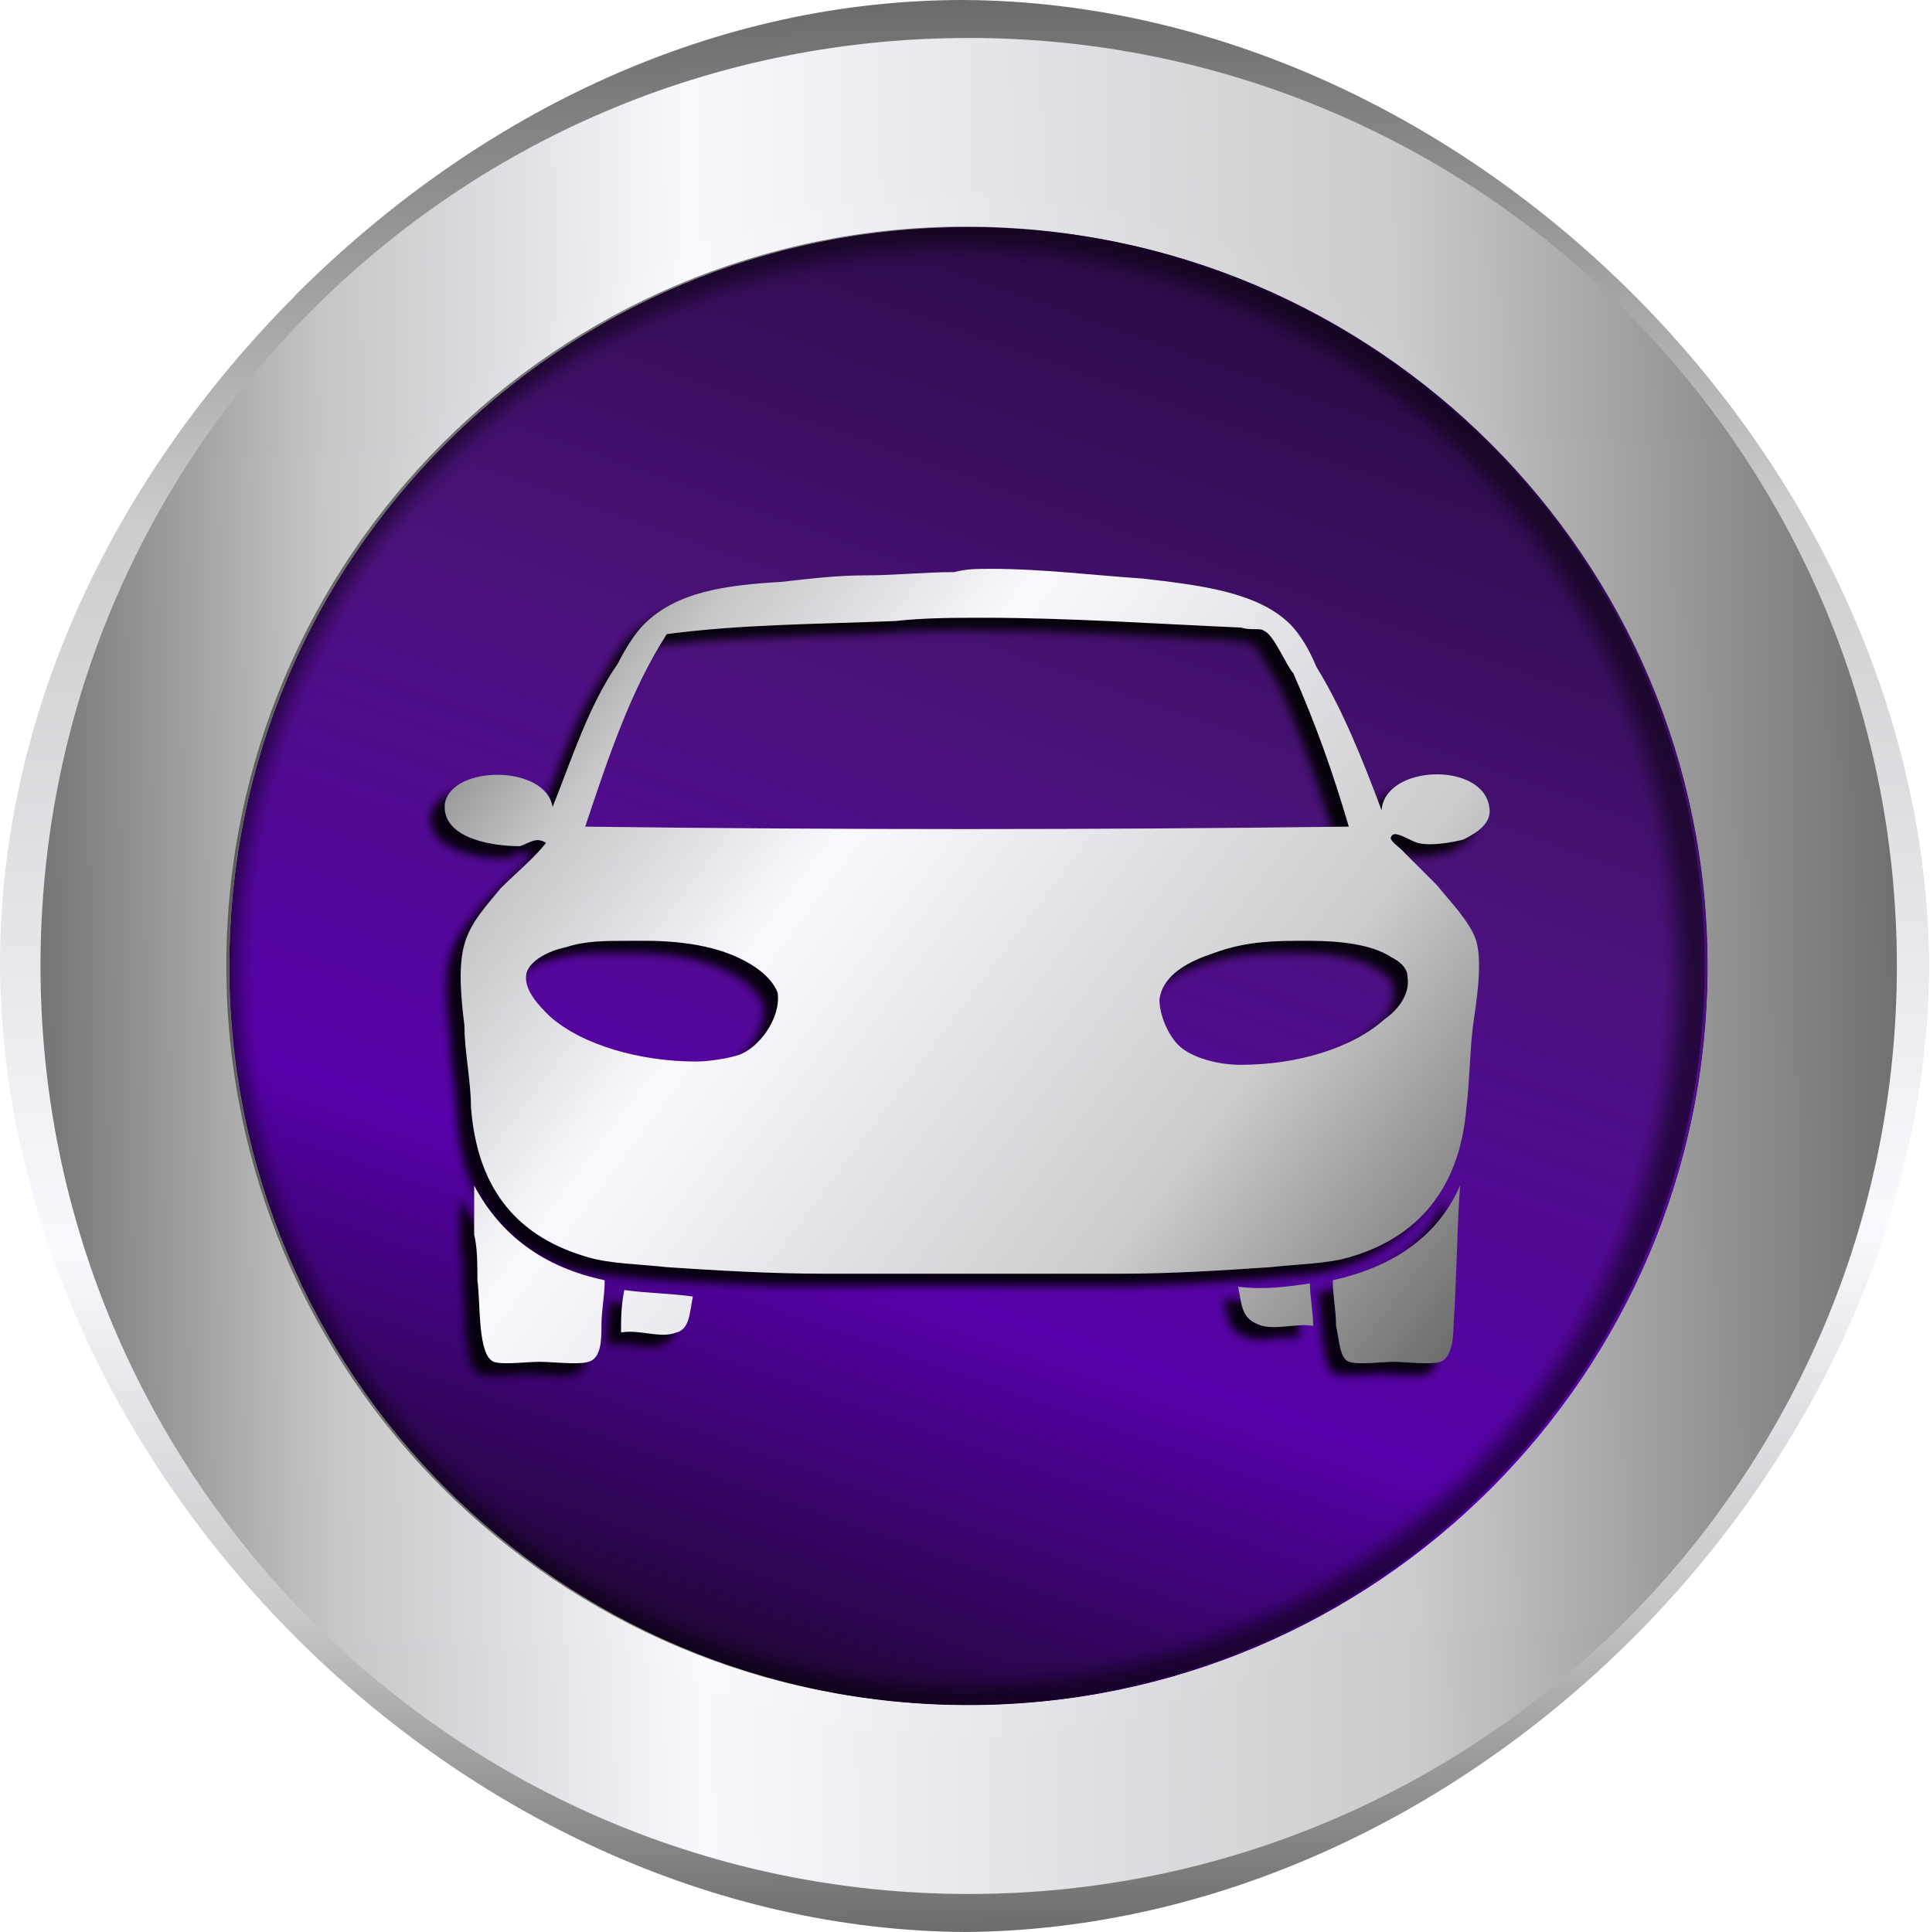
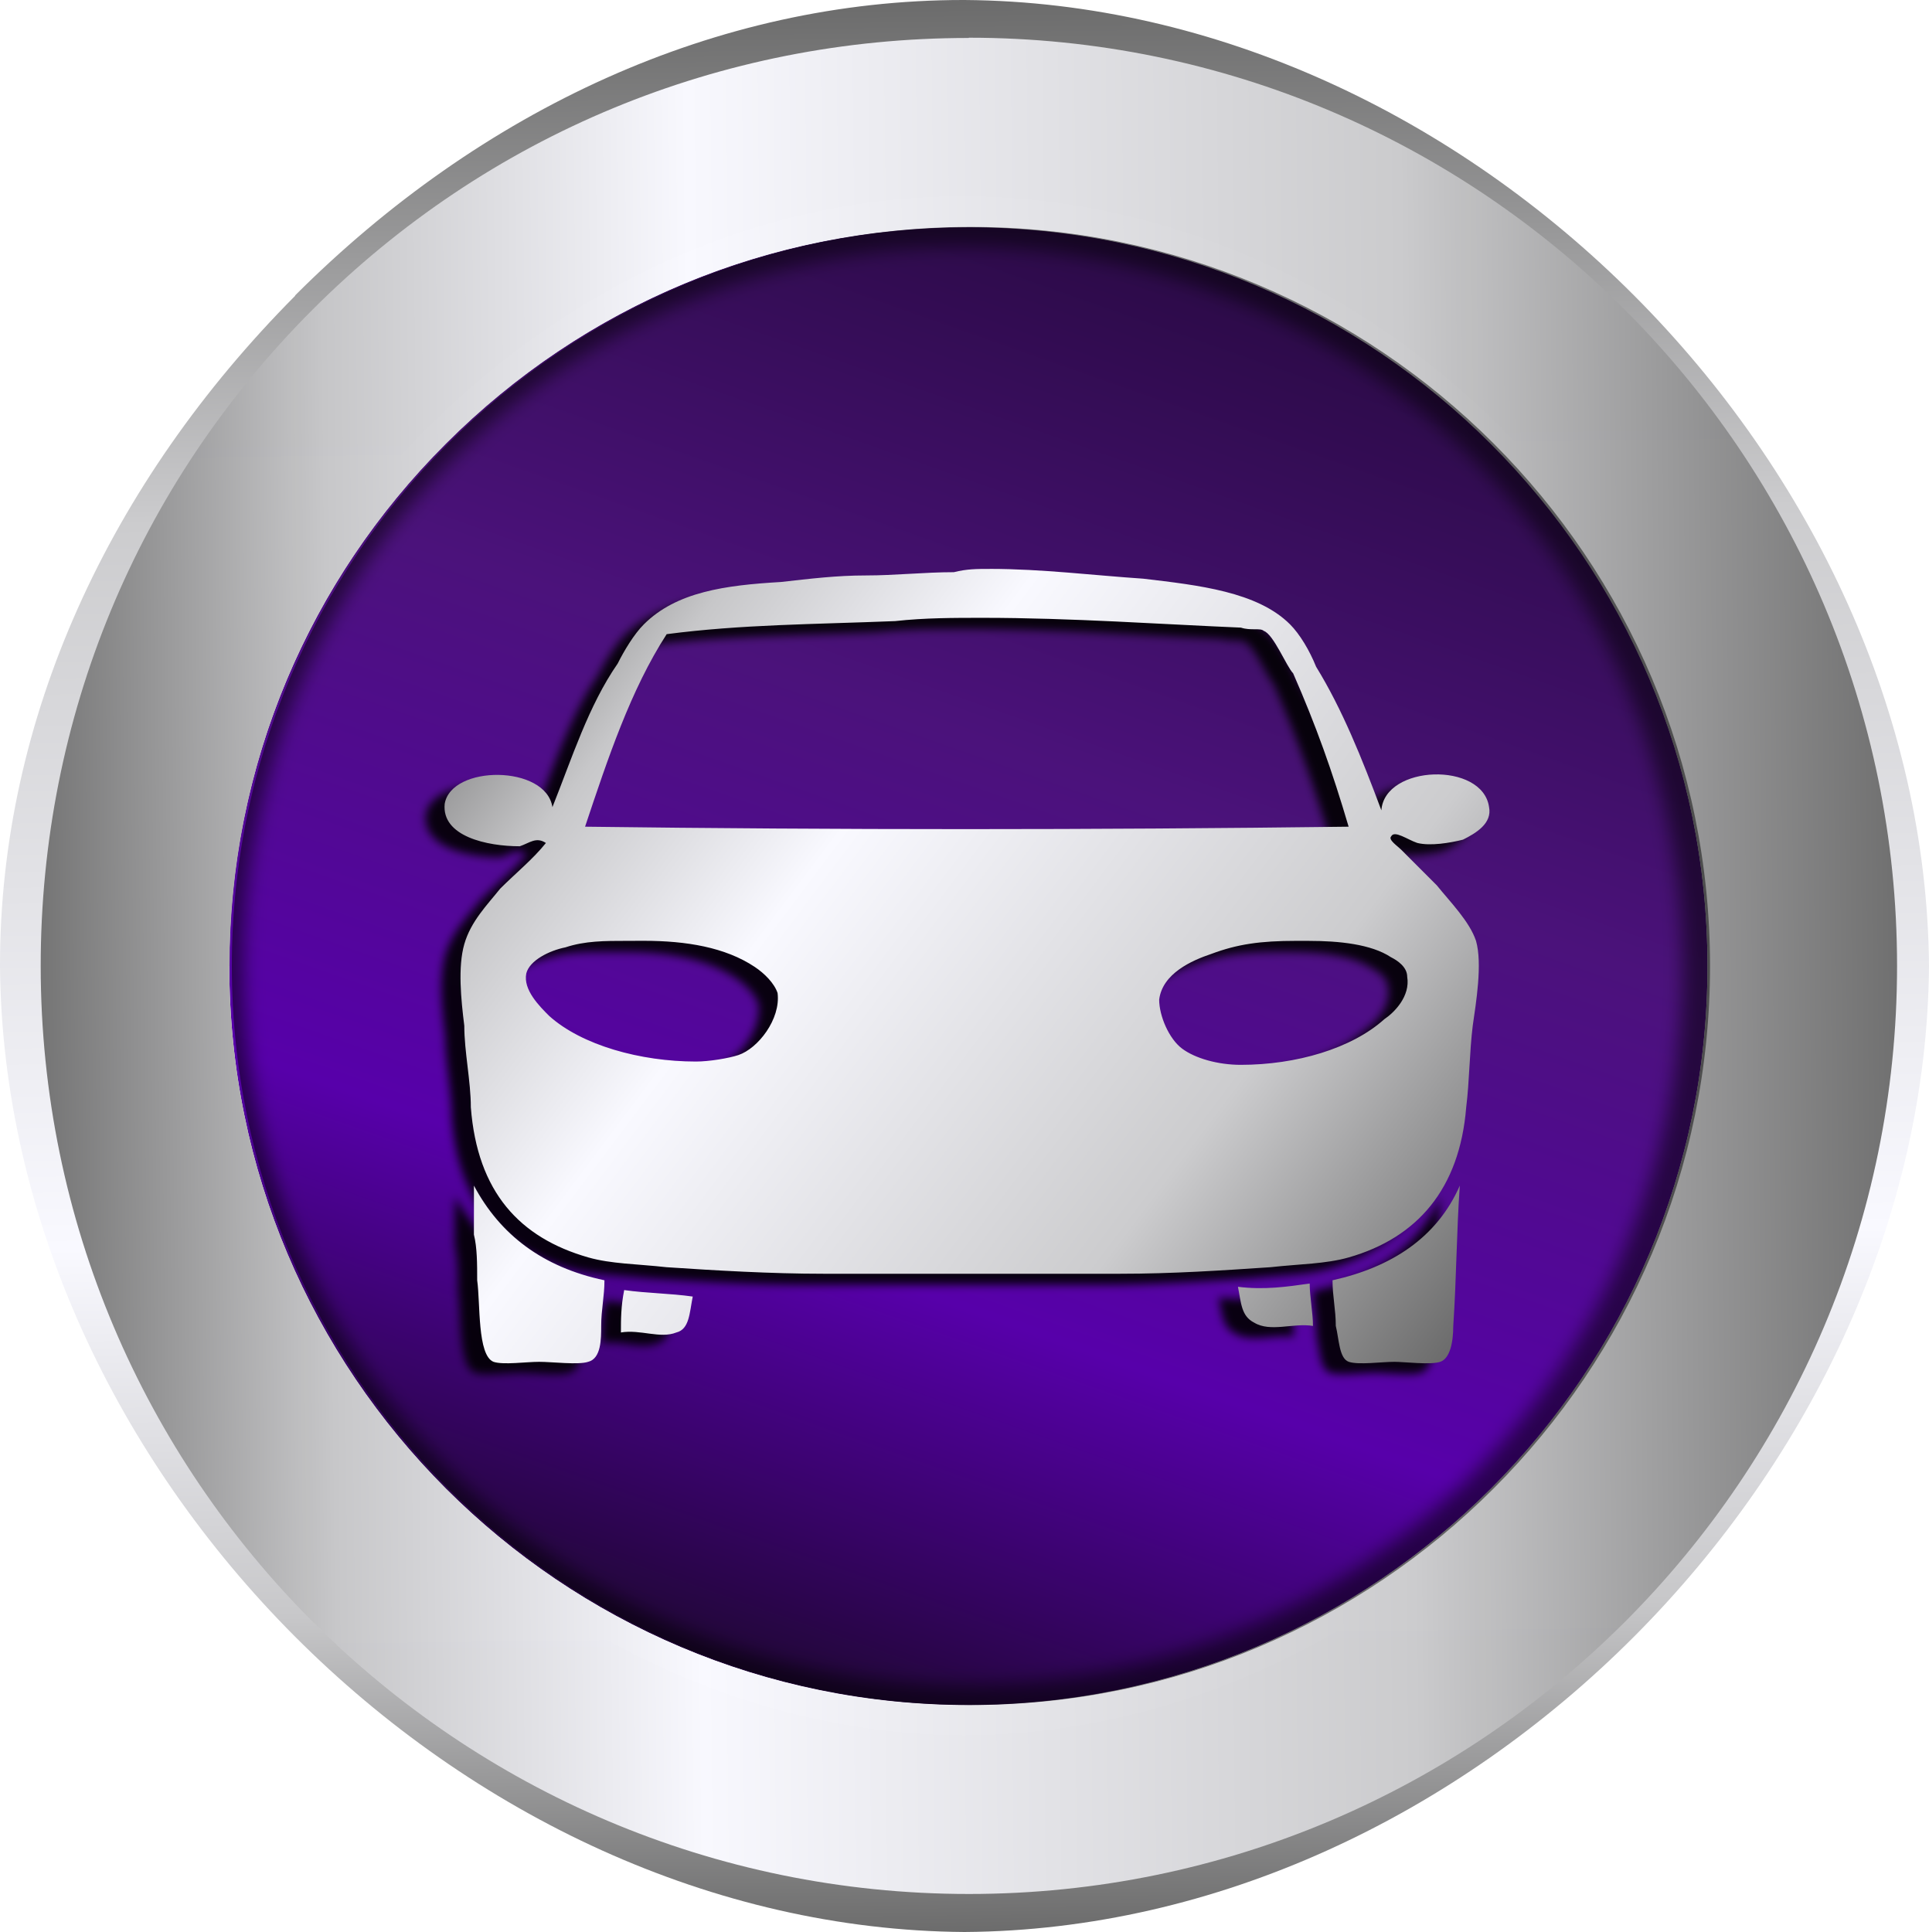
- <svg xmlns="http://www.w3.org/2000/svg" xmlns:xlink="http://www.w3.org/1999/xlink" version="1.1" viewBox="0 0 100.013 100.17" id="svg51" width="100.013" height="100.17">
-   <defs id="defs36">
+ <svg xmlns="http://www.w3.org/2000/svg" xmlns:xlink="http://www.w3.org/1999/xlink" version="1.1" viewBox="0 0 74.88 75">
+   <defs>
    <linearGradient id="linearGradientSlvr" x1="-1869" x2="-1869" y1="794.4" y2="828" gradientTransform="matrix(1.301,0,0,1.301,1365,-35.3)" gradientUnits="userSpaceOnUse">
-       <stop style="stop-color:#696969" offset="0" id="stop2" />
-       <stop style="stop-color:#c7c7c9" offset=".17" id="stop4" />
-       <stop style="stop-color:#f9f9ff" offset=".36" id="stop6" />
-       <stop style="stop-color:#ccccce" offset=".73" id="stop8" />
-       <stop style="stop-color:#696969" offset="1" id="stop10" />
+       <stop style="stop-color:#696969" offset="0" />
+       <stop style="stop-color:#c7c7c9" offset=".17" />
+       <stop style="stop-color:#f9f9ff" offset=".36" />
+       <stop style="stop-color:#ccccce" offset=".73" />
+       <stop style="stop-color:#696969" offset="1" />
    </linearGradient>
-     <linearGradient id="linearGradient7728" x1="-1405" x2="-1405" y1="704.4" y2="781.4" gradientTransform="scale(0.7835,1.276)" gradientUnits="userSpaceOnUse">
-       <stop style="stop-color:#1c072d" offset="0" id="stop13" />
-       <stop style="stop-color:#5700aa" offset=".29" id="stop15" />
-       <stop style="stop-color:#4b127b" offset=".64" id="stop17" />
-       <stop style="stop-color:#290a43" offset="1" id="stop19" />
+     <linearGradient id="linearGradient7728" x1="-1405" x2="-1405" y1="704.4" y2="781.4" gradientTransform="scale(.7835 1.276)" gradientUnits="userSpaceOnUse">
+       <stop style="stop-color:#1c072d" offset="0" />
+       <stop style="stop-color:#5700aa" offset=".29" />
+       <stop style="stop-color:#4b127b" offset=".64" />
+       <stop style="stop-color:#290a43" offset="1" />
    </linearGradient>
-     <linearGradient id="linearGradient19443-2-3" x2="1.006" gradientTransform="matrix(43.96875,-62.79,62.79,43.96875,28.16367,81.48)" gradientUnits="userSpaceOnUse" xlink:href="#linearGradient7728" y2="-0.136" x1="0" y1="0.155" />
-     <linearGradient id="linearGradient19281-1-0" x2="0.921" gradientTransform="matrix(56.49,-80.6925,80.6925,56.49,21.86367,90.43125)" gradientUnits="userSpaceOnUse" xlink:href="#linearGradientSlvr" y2="-0.296" x1="0.079" y1="0.293" />
-     <linearGradient id="linearGradient19279-7-1" x2="0.934" gradientTransform="matrix(80.6925,-52.395,52.395,80.6925,9.788669,76.2825)" gradientUnits="userSpaceOnUse" xlink:href="#linearGradientSlvr" x1="0.054" y1="-0.273" y2="0.288" />
-     <linearGradient id="linearGradient12686" x1="391.623" x2="411.596" y1="72.187" y2="87.214" gradientUnits="userSpaceOnUse" xlink:href="#linearGradientSlvr" gradientTransform="matrix(2.625,0,0,2.625,-1004.249,-158.9175)" />
+     <linearGradient id="linearGradient19443-2-3" x1="0" x2="1.006" y1=".155" y2="-.136" gradientTransform="matrix(32.92 -47.01 47.01 32.92 21.09 61.01)" gradientUnits="userSpaceOnUse" xlink:href="#linearGradient7728" />
+     <linearGradient id="linearGradient19281-1-0" x1=".079" x2=".921" y1=".293" y2="-.296" gradientTransform="matrix(42.3 -60.42 60.42 42.3 16.37 67.71)" gradientUnits="userSpaceOnUse" xlink:href="#linearGradientSlvr" />
+     <linearGradient id="linearGradient19279-7-1" x1=".054" x2=".934" y1="-.273" y2=".288" gradientTransform="matrix(60.42 -39.23 39.23 60.42 7.329 57.11)" gradientUnits="userSpaceOnUse" xlink:href="#linearGradientSlvr" />
+     <linearGradient id="linearGradient12686" x1="391.6" x2="411.6" y1="72.19" y2="87.21" gradientTransform="matrix(1.965 0 0 1.965 -751.9 -119)" gradientUnits="userSpaceOnUse" xlink:href="#linearGradientSlvr" />
    <clipPath id="clipPath12714">
-       <path d="m 1266,524.2 c 0,15.85 12.85,28.69 28.69,28.69 15.85,0 28.69,-12.85 28.69,-28.69 0,-15.85 -12.85,-28.69 -28.69,-28.69 -15.85,0 -28.69,12.85 -28.69,28.69" style="fill:url(#linearGradient12718);stroke-width:1.012" id="path26" />
+       <path d="m1266 524.2c0 15.85 12.85 28.69 28.69 28.69 15.85 0 28.69-12.85 28.69-28.69 0-15.85-12.85-28.69-28.69-28.69-15.85 0-28.69 12.85-28.69 28.69" style="fill:url(#linearGradient12718);stroke-width:1.012" />
    </clipPath>
    <linearGradient id="linearGradient12718" x2="1" gradientTransform="matrix(32.92,-47.01,47.01,32.92,1278,547.7)" gradientUnits="userSpaceOnUse" xlink:href="#linearGradient7728" />
-     <filter id="filter12720" x="-0.011" y="-0.013" width="1.023" height="1.025" style="color-interpolation-filters:sRGB">
-       <feGaussianBlur stdDeviation="0.344" id="feGaussianBlur30" />
+     <filter id="filter12720" x="-.011" y="-.013" width="1.023" height="1.025" style="color-interpolation-filters:sRGB">
+       <feGaussianBlur stdDeviation="0.344" />
    </filter>
-     <filter id="filter12803" x="-0.011" y="-0.014" width="1.021" height="1.028" style="color-interpolation-filters:sRGB">
-       <feGaussianBlur stdDeviation="0.091" id="feGaussianBlur33" />
+     <filter id="filter12803" x="-.011" y="-.014" width="1.021" height="1.028" style="color-interpolation-filters:sRGB">
+       <feGaussianBlur stdDeviation="0.091" />
    </filter>
  </defs>
-   <path id="path38" style="fill:url(#linearGradient19443-2-3);stroke-width:1.351" d="m 11.889,50.085 c 0,21.163 17.154,38.325 38.325,38.325 21.163,0 38.325,-17.157 38.325,-38.325 0,-21.165 -17.157,-38.325 -38.325,-38.325 -21.163,0 -38.325,17.154 -38.325,38.325" />
-   <path id="path40" style="opacity:0.894;fill:#000000;stroke-width:0.645;filter:url(#filter12803)" d="m 394.624,86.258 c 0.451,0.064 0.903,0.064 1.354,0.128 -0.065,0.323 -0.065,0.645 -0.323,0.709 -0.322,0.129 -0.709,-0.065 -1.096,0 0,-0.258 0,-0.516 0.065,-0.838 z m 13.54,-0.129 c 0,0.257 0.065,0.58 0.065,0.838 -0.386,-0.065 -0.838,0.129 -1.16,-0.065 -0.257,-0.129 -0.257,-0.387 -0.322,-0.709 0.515,0.065 0.967,0 1.418,-0.065 z m 2.965,-1.934 c -0.065,0.903 -0.065,1.805 -0.129,2.772 0,0.322 -0.065,0.644 -0.258,0.709 -0.194,0.065 -0.709,0 -0.902,0 -0.258,0 -0.709,0.065 -0.902,0 -0.194,-0.065 -0.194,-0.451 -0.258,-0.709 0,-0.323 -0.065,-0.58 -0.065,-0.902 1.16,-0.258 2.062,-0.838 2.514,-1.87 z m -19.47,0 c 0.515,0.967 1.354,1.612 2.578,1.87 0,0.322 -0.065,0.58 -0.065,0.902 0,0.258 0,0.644 -0.258,0.709 -0.194,0.065 -0.709,0 -0.967,0 -0.258,0 -0.709,0.065 -0.902,0 -0.323,-0.129 -0.258,-1.16 -0.323,-1.611 0,-0.323 0,-0.645 -0.065,-0.902 z m 16.24,-4.834 c -0.709,0 -1.16,0.065 -1.676,0.257 -0.386,0.129 -0.967,0.387 -1.031,0.903 0,0.322 0.194,0.773 0.451,0.967 0.257,0.194 0.709,0.322 1.16,0.322 1.096,0 2.191,-0.322 2.836,-0.902 0.194,-0.129 0.516,-0.451 0.451,-0.838 0,-0.194 -0.194,-0.323 -0.323,-0.387 -0.387,-0.257 -1.031,-0.322 -1.612,-0.322 z m -13.21,0 c -0.451,0 -0.838,0 -1.225,0.128 -0.322,0.065 -0.709,0.258 -0.773,0.516 -0.065,0.323 0.258,0.644 0.451,0.838 0.644,0.58 1.804,0.902 2.9,0.902 0.258,0 0.645,-0.064 0.838,-0.128 0.387,-0.129 0.838,-0.709 0.774,-1.225 -0.065,-0.194 -0.258,-0.387 -0.451,-0.516 -0.58,-0.387 -1.354,-0.515 -2.191,-0.515 z m 7.026,-6.381 c -0.58,0 -1.16,0 -1.74,0.065 -1.612,0.065 -3.03,0.065 -4.512,0.258 -0.709,1.096 -1.16,2.449 -1.612,3.803 4.963,0.064 10.06,0.064 15.08,0 -0.323,-1.096 -0.645,-1.999 -1.096,-3.03 -0.129,-0.129 -0.387,-0.773 -0.58,-0.838 -0.065,-0.065 -0.258,0 -0.451,-0.065 -1.547,-0.065 -3.352,-0.194 -5.092,-0.194 z m 0.129,-0.967 c 1.031,0 2.062,0.129 3.029,0.194 1.096,0.129 2.256,0.258 2.901,0.902 0.194,0.194 0.386,0.516 0.515,0.838 0.516,0.838 0.903,1.805 1.289,2.836 0.065,-0.902 1.999,-0.967 2.127,-0.065 0.065,0.323 -0.257,0.515 -0.515,0.644 -0.258,0.065 -0.645,0.129 -0.902,0.065 -0.194,-0.065 -0.451,-0.258 -0.516,-0.129 -0.065,0.065 0.129,0.194 0.194,0.258 0.258,0.258 0.451,0.451 0.709,0.709 0.258,0.322 0.645,0.709 0.774,1.096 0.129,0.451 0,1.225 -0.065,1.676 -0.065,0.516 -0.065,1.096 -0.129,1.612 -0.129,1.611 -0.967,2.578 -2.32,2.965 -0.451,0.129 -0.967,0.129 -1.547,0.194 -0.967,0.065 -1.934,0.129 -2.965,0.129 h -5.866 c -1.031,0 -2.127,-0.065 -3.094,-0.129 -0.58,-0.065 -1.096,-0.065 -1.547,-0.194 -1.354,-0.387 -2.191,-1.289 -2.32,-2.965 0,-0.516 -0.129,-1.096 -0.129,-1.612 -0.065,-0.515 -0.129,-1.16 0,-1.611 0.129,-0.451 0.451,-0.774 0.709,-1.096 0.323,-0.322 0.645,-0.58 0.903,-0.902 -0.194,-0.129 -0.323,0 -0.516,0.065 -0.644,0 -1.547,-0.194 -1.483,-0.838 0.129,-0.773 1.999,-0.773 2.128,0.065 0.386,-0.967 0.709,-1.998 1.289,-2.836 0.129,-0.257 0.323,-0.58 0.516,-0.773 0.644,-0.644 1.612,-0.773 2.707,-0.838 0.58,-0.065 1.096,-0.129 1.676,-0.129 0.58,0 1.16,-0.065 1.741,-0.065 0.257,-0.065 0.451,-0.065 0.709,-0.065 z" transform="matrix(2.625,0,0,2.625,-1004.249,-158.9175)" />
-   <path id="path42" style="fill:url(#linearGradient12686);fill-opacity:1;stroke-width:1.693" d="m 32.364,66.885 c 1.185,0.168 2.37,0.168 3.554,0.337 -0.169,0.847 -0.169,1.693 -0.847,1.862 -0.845,0.339 -1.861,-0.169 -2.877,0 0,-0.677 0,-1.354 0.169,-2.199 z m 35.542,-0.339 c 0,0.675 0.169,1.522 0.169,2.199 -1.014,-0.169 -2.199,0.339 -3.045,-0.169 -0.675,-0.339 -0.675,-1.016 -0.845,-1.861 1.353,0.169 2.538,0 3.722,-0.169 z m 7.783,-5.077 c -0.169,2.37 -0.169,4.738 -0.339,7.277 0,0.846 -0.169,1.691 -0.677,1.861 -0.508,0.169 -1.861,0 -2.368,0 -0.677,0 -1.861,0.169 -2.368,0 -0.508,-0.169 -0.508,-1.183 -0.677,-1.861 0,-0.847 -0.169,-1.524 -0.169,-2.368 3.045,-0.677 5.413,-2.201 6.599,-4.909 z m -51.109,0 c 1.353,2.539 3.554,4.231 6.767,4.909 0,0.845 -0.169,1.522 -0.169,2.368 0,0.677 0,1.691 -0.677,1.861 -0.508,0.169 -1.861,0 -2.538,0 -0.677,0 -1.862,0.169 -2.368,0 -0.847,-0.339 -0.677,-3.045 -0.847,-4.229 0,-0.847 0,-1.693 -0.169,-2.368 z m 42.63,-12.689 c -1.862,0 -3.045,0.169 -4.399,0.675 -1.014,0.339 -2.538,1.016 -2.706,2.37 0,0.845 0.508,2.03 1.185,2.538 0.675,0.508 1.861,0.845 3.045,0.845 2.877,0 5.751,-0.845 7.444,-2.368 0.508,-0.339 1.354,-1.183 1.185,-2.199 0,-0.508 -0.508,-0.847 -0.847,-1.016 -1.016,-0.675 -2.706,-0.845 -4.231,-0.845 z m -34.676,0 c -1.183,0 -2.199,0 -3.216,0.337 -0.845,0.169 -1.861,0.677 -2.03,1.354 -0.169,0.847 0.677,1.691 1.185,2.199 1.691,1.524 4.736,2.368 7.612,2.368 0.677,0 1.693,-0.168 2.199,-0.337 1.016,-0.339 2.201,-1.862 2.031,-3.216 -0.169,-0.508 -0.677,-1.016 -1.185,-1.354 -1.522,-1.016 -3.554,-1.353 -5.751,-1.353 z M 50.978,32.03 c -1.522,0 -3.045,0 -4.567,0.169 -4.231,0.169 -7.954,0.169 -11.844,0.677 -1.862,2.877 -3.045,6.429 -4.231,9.983 13.028,0.168 26.407,0.168 39.585,0 -0.847,-2.877 -1.693,-5.247 -2.877,-7.954 -0.339,-0.339 -1.016,-2.03 -1.524,-2.199 -0.169,-0.169 -0.677,0 -1.183,-0.169 -4.061,-0.169 -8.799,-0.508 -13.367,-0.508 z m 0.339,-2.538 c 2.706,0 5.413,0.339 7.951,0.508 2.877,0.339 5.922,0.677 7.615,2.368 0.508,0.508 1.014,1.354 1.353,2.199 1.354,2.201 2.37,4.738 3.384,7.444 0.169,-2.368 5.247,-2.538 5.583,-0.169 0.169,0.847 -0.675,1.353 -1.353,1.691 -0.677,0.169 -1.693,0.339 -2.368,0.169 -0.508,-0.169 -1.185,-0.677 -1.354,-0.339 -0.169,0.169 0.339,0.508 0.508,0.677 0.677,0.677 1.185,1.185 1.861,1.862 0.677,0.845 1.693,1.861 2.031,2.877 0.339,1.183 0,3.216 -0.169,4.399 -0.169,1.354 -0.169,2.877 -0.339,4.231 -0.339,4.229 -2.538,6.767 -6.09,7.783 -1.185,0.339 -2.538,0.339 -4.061,0.508 -2.538,0.169 -5.077,0.339 -7.783,0.339 h -15.398 c -2.706,0 -5.583,-0.169 -8.122,-0.339 -1.524,-0.169 -2.877,-0.169 -4.061,-0.508 -3.554,-1.016 -5.751,-3.384 -6.09,-7.783 0,-1.354 -0.339,-2.877 -0.339,-4.231 -0.169,-1.353 -0.339,-3.045 0,-4.229 0.339,-1.185 1.185,-2.031 1.861,-2.877 0.847,-0.845 1.693,-1.522 2.37,-2.368 -0.508,-0.339 -0.847,0 -1.354,0.169 -1.691,0 -4.061,-0.508 -3.893,-2.199 0.339,-2.03 5.247,-2.03 5.586,0.169 1.014,-2.538 1.861,-5.245 3.384,-7.444 0.339,-0.675 0.847,-1.522 1.354,-2.03 1.691,-1.691 4.231,-2.03 7.106,-2.199 1.522,-0.169 2.877,-0.339 4.399,-0.339 1.524,0 3.045,-0.169 4.57,-0.169 0.675,-0.169 1.183,-0.169 1.861,-0.169 z" />
-   <path id="path44" style="display:inline;fill:url(#linearGradient19281-1-0);fill-opacity:1;stroke:none;stroke-width:2.625" d="M 15.301,15.33 C 5.673,25.019 -0.018,37.262 4.4360834e-5,50.085 0.211,76.196 23.89,99.986 50.006,100.17 76.122,99.998 99.803,76.198 100.013,50.085 99.802,23.974 76.12,0.184 50.006,0 h -0.061 c -12.807,0 -25.003,5.681 -34.65,15.322 m -5.127,34.755 c 0,-10.379 4.381,-20.223 11.999,-27.878 7.628,-7.633 17.462,-12.028 27.825,-12.02 21.228,0.096 39.716,18.659 39.821,39.9 -0.107,21.234 -18.603,39.795 -39.821,39.9 -21.226,-0.096 -39.716,-18.656 -39.821,-39.9" />
-   <path id="path46" style="display:inline;opacity:0.99;fill:url(#linearGradient19279-7-1);stroke-width:2.625" d="m 50.214,1.969 c -12.852,0 -24.935,5.006 -34.02,14.094 -9.088,9.088 -14.094,21.171 -14.094,34.02 0,26.539 21.585,48.116 48.116,48.116 26.539,0 48.116,-21.585 48.116,-48.116 0,-26.539 -21.585,-48.116 -48.116,-48.116 z m -38.325,48.116 c 0,-10.235 3.985,-19.855 11.222,-27.09 7.237,-7.237 16.858,-11.222 27.09,-11.222 21.129,0 38.325,17.189 38.325,38.325 0,21.126 -17.189,38.325 -38.325,38.325 -21.126,0 -38.325,-17.189 -38.325,-38.325" />
-   <path transform="matrix(1.3356,0,0,1.3356,-1679.136,-650.055)" id="path48" clip-path="url(#clipPath12714)" d="m 1258,490.645 a 0.755,0.755 0 0 0 -0.756,0.756 v 64.939 A 0.755,0.755 0 0 0 1258,557.096 h 72.461 a 0.755,0.755 0 0 0 0.754,-0.756 v -64.939 a 0.755,0.755 0 0 0 -0.754,-0.756 z m 0.756,1.51 h 70.949 v 63.432 h -70.949 z m 35.635,2.639 c -16.248,0 -29.445,13.187 -29.445,29.445 0,16.248 13.187,29.445 29.445,29.445 16.248,0 29.445,-13.187 29.445,-29.445 0,-16.248 -13.187,-29.445 -29.445,-29.445 z m 0,1.51 c 15.442,0 27.934,12.504 27.934,27.936 0,15.442 -12.502,27.936 -27.934,27.936 -15.442,0 -27.936,-12.504 -27.936,-27.936 0,-15.442 12.504,-27.936 27.936,-27.936 z" style="color:#000000;font-style:normal;font-variant:normal;font-weight:normal;font-stretch:normal;font-size:medium;line-height:normal;font-family:sans-serif;font-variant-ligatures:normal;font-variant-position:normal;font-variant-caps:normal;font-variant-numeric:normal;font-variant-alternates:normal;font-feature-settings:normal;text-indent:0;text-align:start;text-decoration:none;text-decoration-line:none;text-decoration-style:solid;text-decoration-color:#000000;letter-spacing:normal;word-spacing:normal;text-transform:none;writing-mode:lr-tb;direction:ltr;text-orientation:mixed;dominant-baseline:auto;baseline-shift:baseline;text-anchor:start;white-space:normal;shape-padding:0;clip-rule:nonzero;display:inline;overflow:visible;visibility:visible;opacity:0.521;isolation:auto;mix-blend-mode:normal;color-interpolation:sRGB;color-interpolation-filters:linearRGB;solid-color:#000000;solid-opacity:1;vector-effect:none;fill:#000000;fill-opacity:1;fill-rule:nonzero;stroke:none;stroke-width:1.51;stroke-linecap:round;stroke-linejoin:round;stroke-miterlimit:4;stroke-dasharray:none;stroke-dashoffset:0;stroke-opacity:1;filter:url(#filter12720);color-rendering:auto;image-rendering:auto;shape-rendering:auto;text-rendering:auto;enable-background:accumulate" />
+   <path d="m8.901 37.5c0 15.85 12.84 28.69 28.69 28.69 15.85 0 28.69-12.85 28.69-28.69 0-15.85-12.85-28.69-28.69-28.69-15.85 0-28.69 12.84-28.69 28.69" style="fill:url(#linearGradient19443-2-3);stroke-width:1.011" />
+   <path transform="matrix(1.965 0 0 1.965 -751.9 -119)" d="m394.6 86.26c0.451 0.064 0.903 0.064 1.354 0.128-0.065 0.323-0.065 0.645-0.323 0.709-0.322 0.129-0.709-0.065-1.096 0 0-0.258 0-0.516 0.065-0.838zm13.54-0.129c0 0.257 0.065 0.58 0.065 0.838-0.386-0.065-0.838 0.129-1.16-0.065-0.257-0.129-0.257-0.387-0.322-0.709 0.515 0.065 0.967 0 1.418-0.065zm2.965-1.934c-0.065 0.903-0.065 1.805-0.129 2.772 0 0.322-0.065 0.644-0.258 0.709s-0.709 0-0.902 0c-0.258 0-0.709 0.065-0.902 0-0.194-0.065-0.194-0.451-0.258-0.709 0-0.323-0.065-0.58-0.065-0.902 1.16-0.258 2.062-0.838 2.514-1.87zm-19.47 0c0.515 0.967 1.354 1.612 2.578 1.87 0 0.322-0.065 0.58-0.065 0.902 0 0.258 0 0.644-0.258 0.709-0.194 0.065-0.709 0-0.967 0s-0.709 0.065-0.902 0c-0.323-0.129-0.258-1.16-0.323-1.611 0-0.323 0-0.645-0.065-0.902zm16.24-4.834c-0.709 0-1.16 0.065-1.676 0.257-0.386 0.129-0.967 0.387-1.031 0.903 0 0.322 0.194 0.773 0.451 0.967 0.257 0.194 0.709 0.322 1.16 0.322 1.096 0 2.191-0.322 2.836-0.902 0.194-0.129 0.516-0.451 0.451-0.838 0-0.194-0.194-0.323-0.323-0.387-0.387-0.257-1.031-0.322-1.612-0.322zm-13.21 0c-0.451 0-0.838 0-1.225 0.128-0.322 0.065-0.709 0.258-0.773 0.516-0.065 0.323 0.258 0.644 0.451 0.838 0.644 0.58 1.804 0.902 2.9 0.902 0.258 0 0.645-0.064 0.838-0.128 0.387-0.129 0.838-0.709 0.774-1.225-0.065-0.194-0.258-0.387-0.451-0.516-0.58-0.387-1.354-0.515-2.191-0.515zm7.026-6.381c-0.58 0-1.16 0-1.74 0.065-1.612 0.065-3.03 0.065-4.512 0.258-0.709 1.096-1.16 2.449-1.612 3.803 4.963 0.064 10.06 0.064 15.08 0-0.323-1.096-0.645-1.999-1.096-3.03-0.129-0.129-0.387-0.773-0.58-0.838-0.065-0.065-0.258 0-0.451-0.065-1.547-0.065-3.352-0.194-5.092-0.194zm0.129-0.967c1.031 0 2.062 0.129 3.029 0.194 1.096 0.129 2.256 0.258 2.901 0.902 0.194 0.194 0.386 0.516 0.515 0.838 0.516 0.838 0.903 1.805 1.289 2.836 0.065-0.902 1.999-0.967 2.127-0.065 0.065 0.323-0.257 0.515-0.515 0.644-0.258 0.065-0.645 0.129-0.902 0.065-0.194-0.065-0.451-0.258-0.516-0.129-0.065 0.065 0.129 0.194 0.194 0.258 0.258 0.258 0.451 0.451 0.709 0.709 0.258 0.322 0.645 0.709 0.774 1.096 0.129 0.451 0 1.225-0.065 1.676-0.065 0.516-0.065 1.096-0.129 1.612-0.129 1.611-0.967 2.578-2.32 2.965-0.451 0.129-0.967 0.129-1.547 0.194-0.967 0.065-1.934 0.129-2.965 0.129h-5.866c-1.031 0-2.127-0.065-3.094-0.129-0.58-0.065-1.096-0.065-1.547-0.194-1.354-0.387-2.191-1.289-2.32-2.965 0-0.516-0.129-1.096-0.129-1.612-0.065-0.515-0.129-1.16 0-1.611 0.129-0.451 0.451-0.774 0.709-1.096 0.323-0.322 0.645-0.58 0.903-0.902-0.194-0.129-0.323 0-0.516 0.065-0.644 0-1.547-0.194-1.483-0.838 0.129-0.773 1.999-0.773 2.128 0.065 0.386-0.967 0.709-1.998 1.289-2.836 0.129-0.257 0.323-0.58 0.516-0.773 0.644-0.644 1.612-0.773 2.707-0.838 0.58-0.065 1.096-0.129 1.676-0.129 0.58 0 1.16-0.065 1.741-0.065 0.257-0.065 0.451-0.065 0.709-0.065z" style="fill:#000000;filter:url(#filter12803);opacity:.894;stroke-width:.645" />
+   <path d="m24.23 50.08c0.887 0.126 1.775 0.126 2.661 0.252-0.127 0.634-0.127 1.267-0.634 1.394-0.632 0.254-1.393-0.127-2.154 0 0-0.507 0-1.014 0.127-1.646zm26.61-0.254c0 0.506 0.127 1.14 0.127 1.647-0.759-0.127-1.647 0.254-2.28-0.127-0.506-0.254-0.506-0.76-0.632-1.393 1.013 0.127 1.9 0 2.787-0.127zm5.827-3.801c-0.127 1.775-0.127 3.548-0.254 5.448 0 0.634-0.127 1.266-0.507 1.393-0.38 0.127-1.393 0-1.773 0-0.507 0-1.393 0.127-1.773 0-0.38-0.127-0.38-0.886-0.507-1.393 0-0.634-0.127-1.141-0.127-1.773 2.28-0.507 4.053-1.648 4.941-3.675zm-38.27 0c1.013 1.901 2.661 3.168 5.067 3.675 0 0.632-0.127 1.14-0.127 1.773 0 0.507 0 1.266-0.507 1.393-0.38 0.127-1.393 0-1.9 0-0.507 0-1.394 0.127-1.773 0-0.634-0.254-0.507-2.28-0.634-3.166 0-0.634 0-1.267-0.127-1.773zm31.92-9.501c-1.394 0-2.28 0.127-3.294 0.506-0.759 0.254-1.9 0.76-2.026 1.775 0 0.632 0.38 1.52 0.887 1.9 0.506 0.38 1.393 0.632 2.28 0.632 2.154 0 4.306-0.632 5.574-1.773 0.38-0.254 1.014-0.886 0.887-1.646 0-0.38-0.38-0.634-0.634-0.761-0.761-0.506-2.026-0.632-3.168-0.632zm-25.96 0c-0.886 0-1.647 0-2.408 0.252-0.632 0.127-1.393 0.507-1.52 1.014-0.127 0.634 0.507 1.266 0.887 1.646 1.266 1.141 3.546 1.773 5.7 1.773 0.507 0 1.267-0.126 1.647-0.252 0.761-0.254 1.648-1.394 1.521-2.408-0.127-0.38-0.507-0.761-0.887-1.014-1.14-0.761-2.661-1.013-4.306-1.013zm13.81-12.54c-1.14 0-2.28 0-3.42 0.127-3.168 0.127-5.955 0.127-8.868 0.507-1.394 2.154-2.28 4.813-3.168 7.474 9.754 0.126 19.77 0.126 29.64 0-0.634-2.154-1.267-3.929-2.154-5.955-0.254-0.254-0.761-1.52-1.141-1.646-0.127-0.127-0.507 0-0.886-0.127-3.04-0.127-6.588-0.38-10.01-0.38zm0.254-1.9c2.026 0 4.053 0.254 5.953 0.38 2.154 0.254 4.434 0.507 5.702 1.773 0.38 0.38 0.759 1.014 1.013 1.646 1.014 1.648 1.775 3.548 2.533 5.574 0.127-1.773 3.929-1.9 4.18-0.127 0.127 0.634-0.506 1.013-1.013 1.266-0.507 0.127-1.267 0.254-1.773 0.127-0.38-0.127-0.887-0.507-1.014-0.254-0.127 0.127 0.254 0.38 0.38 0.507 0.507 0.507 0.887 0.887 1.393 1.394 0.507 0.632 1.267 1.393 1.521 2.154 0.254 0.886 0 2.408-0.127 3.294-0.127 1.014-0.127 2.154-0.254 3.168-0.254 3.166-1.9 5.067-4.56 5.827-0.887 0.254-1.9 0.254-3.04 0.38-1.9 0.127-3.801 0.254-5.827 0.254h-11.53c-2.026 0-4.18-0.127-6.081-0.254-1.141-0.127-2.154-0.127-3.04-0.38-2.661-0.761-4.306-2.533-4.56-5.827 0-1.014-0.254-2.154-0.254-3.168-0.127-1.013-0.254-2.28 0-3.166 0.254-0.887 0.887-1.521 1.393-2.154 0.634-0.632 1.267-1.14 1.775-1.773-0.38-0.254-0.634 0-1.014 0.127-1.266 0-3.04-0.38-2.915-1.646 0.254-1.52 3.929-1.52 4.182 0.127 0.759-1.9 1.393-3.927 2.533-5.574 0.254-0.506 0.634-1.14 1.014-1.52 1.266-1.266 3.168-1.52 5.32-1.646 1.14-0.127 2.154-0.254 3.294-0.254 1.141 0 2.28-0.127 3.422-0.127 0.506-0.127 0.886-0.127 1.393-0.127z" style="fill:url(#linearGradient12686);stroke-width:1.267" />
+   <path d="m11.46 11.48c-7.209 7.254-11.47 16.42-11.46 26.02 0.158 19.55 17.89 37.36 37.44 37.5 19.55-0.129 37.28-17.95 37.44-37.5-0.158-19.55-17.89-37.36-37.44-37.5h-0.046c-9.589 0-18.72 4.253-25.94 11.47m-3.838 26.02c0-7.771 3.28-15.14 8.984-20.87 5.711-5.715 13.07-9.006 20.83-9 15.89 0.072 29.74 13.97 29.82 29.87-0.08 15.9-13.93 29.8-29.82 29.87-15.89-0.072-29.74-13.97-29.82-29.87" style="fill:url(#linearGradient19281-1-0)" />
+   <path d="m37.6 1.474c-9.623 0-18.67 3.748-25.47 10.55-6.804 6.804-10.55 15.85-10.55 25.47 0 19.87 16.16 36.03 36.03 36.03 19.87 0 36.03-16.16 36.03-36.03 0-19.87-16.16-36.03-36.03-36.03zm-28.69 36.03c0-7.663 2.983-14.87 8.402-20.28 5.419-5.419 12.62-8.402 20.28-8.402 15.82 0 28.69 12.87 28.69 28.69 0 15.82-12.87 28.69-28.69 28.69-15.82 0-28.69-12.87-28.69-28.69" style="fill:url(#linearGradient19279-7-1);opacity:.99;stroke-width:1.965" />
+   <path transform="translate(-1257 -486.7)" d="m1258 490.6a0.755 0.755 0 0 0-0.756 0.756v64.94a0.755 0.755 0 0 0 0.756 0.756h72.46a0.755 0.755 0 0 0 0.754-0.756v-64.94a0.755 0.755 0 0 0-0.754-0.756zm0.756 1.51h70.95v63.43h-70.95zm35.63 2.639c-16.25 0-29.45 13.19-29.45 29.45 0 16.25 13.19 29.45 29.45 29.45 16.25 0 29.45-13.19 29.45-29.45 0-16.25-13.19-29.45-29.45-29.45zm0 1.51c15.44 0 27.93 12.5 27.93 27.94 0 15.44-12.5 27.94-27.93 27.94-15.44 0-27.94-12.5-27.94-27.94 0-15.44 12.5-27.94 27.94-27.94z" clip-path="url(#clipPath12714)" style="color-rendering:auto;color:#000000;fill:#000000;filter:url(#filter12720);isolation:auto;mix-blend-mode:normal;opacity:.521;shape-rendering:auto;solid-color:#000000" />
</svg>
